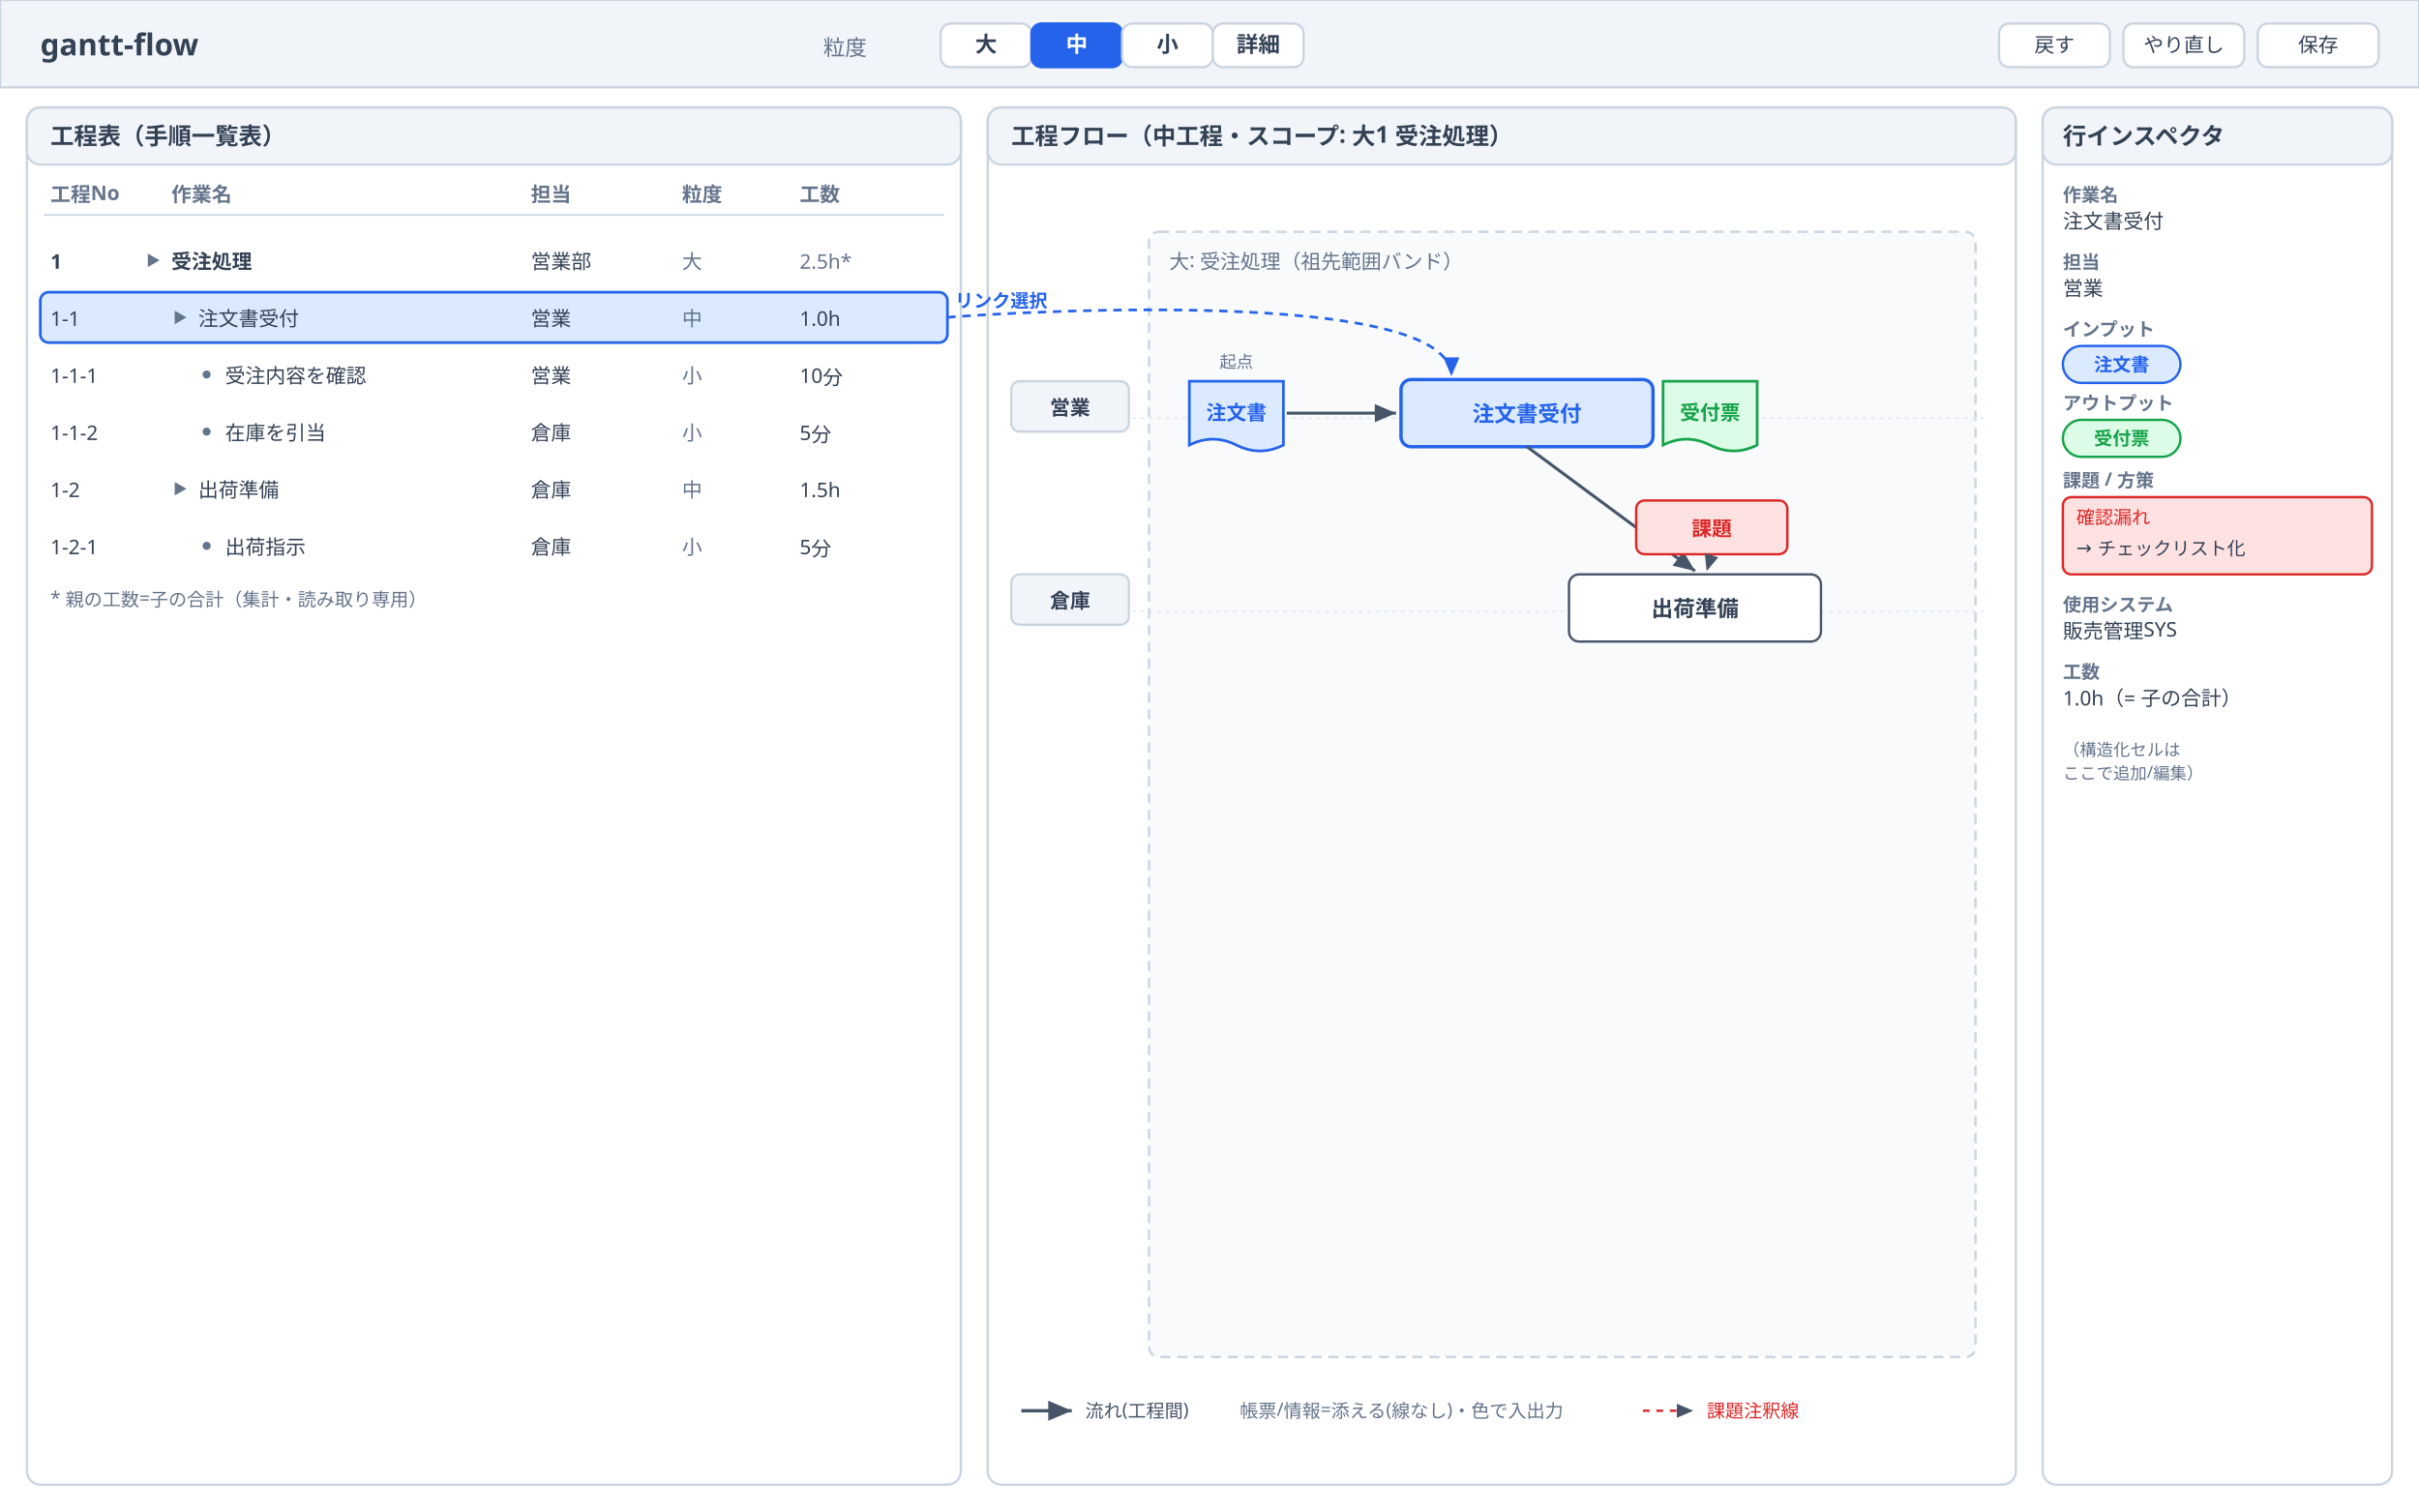
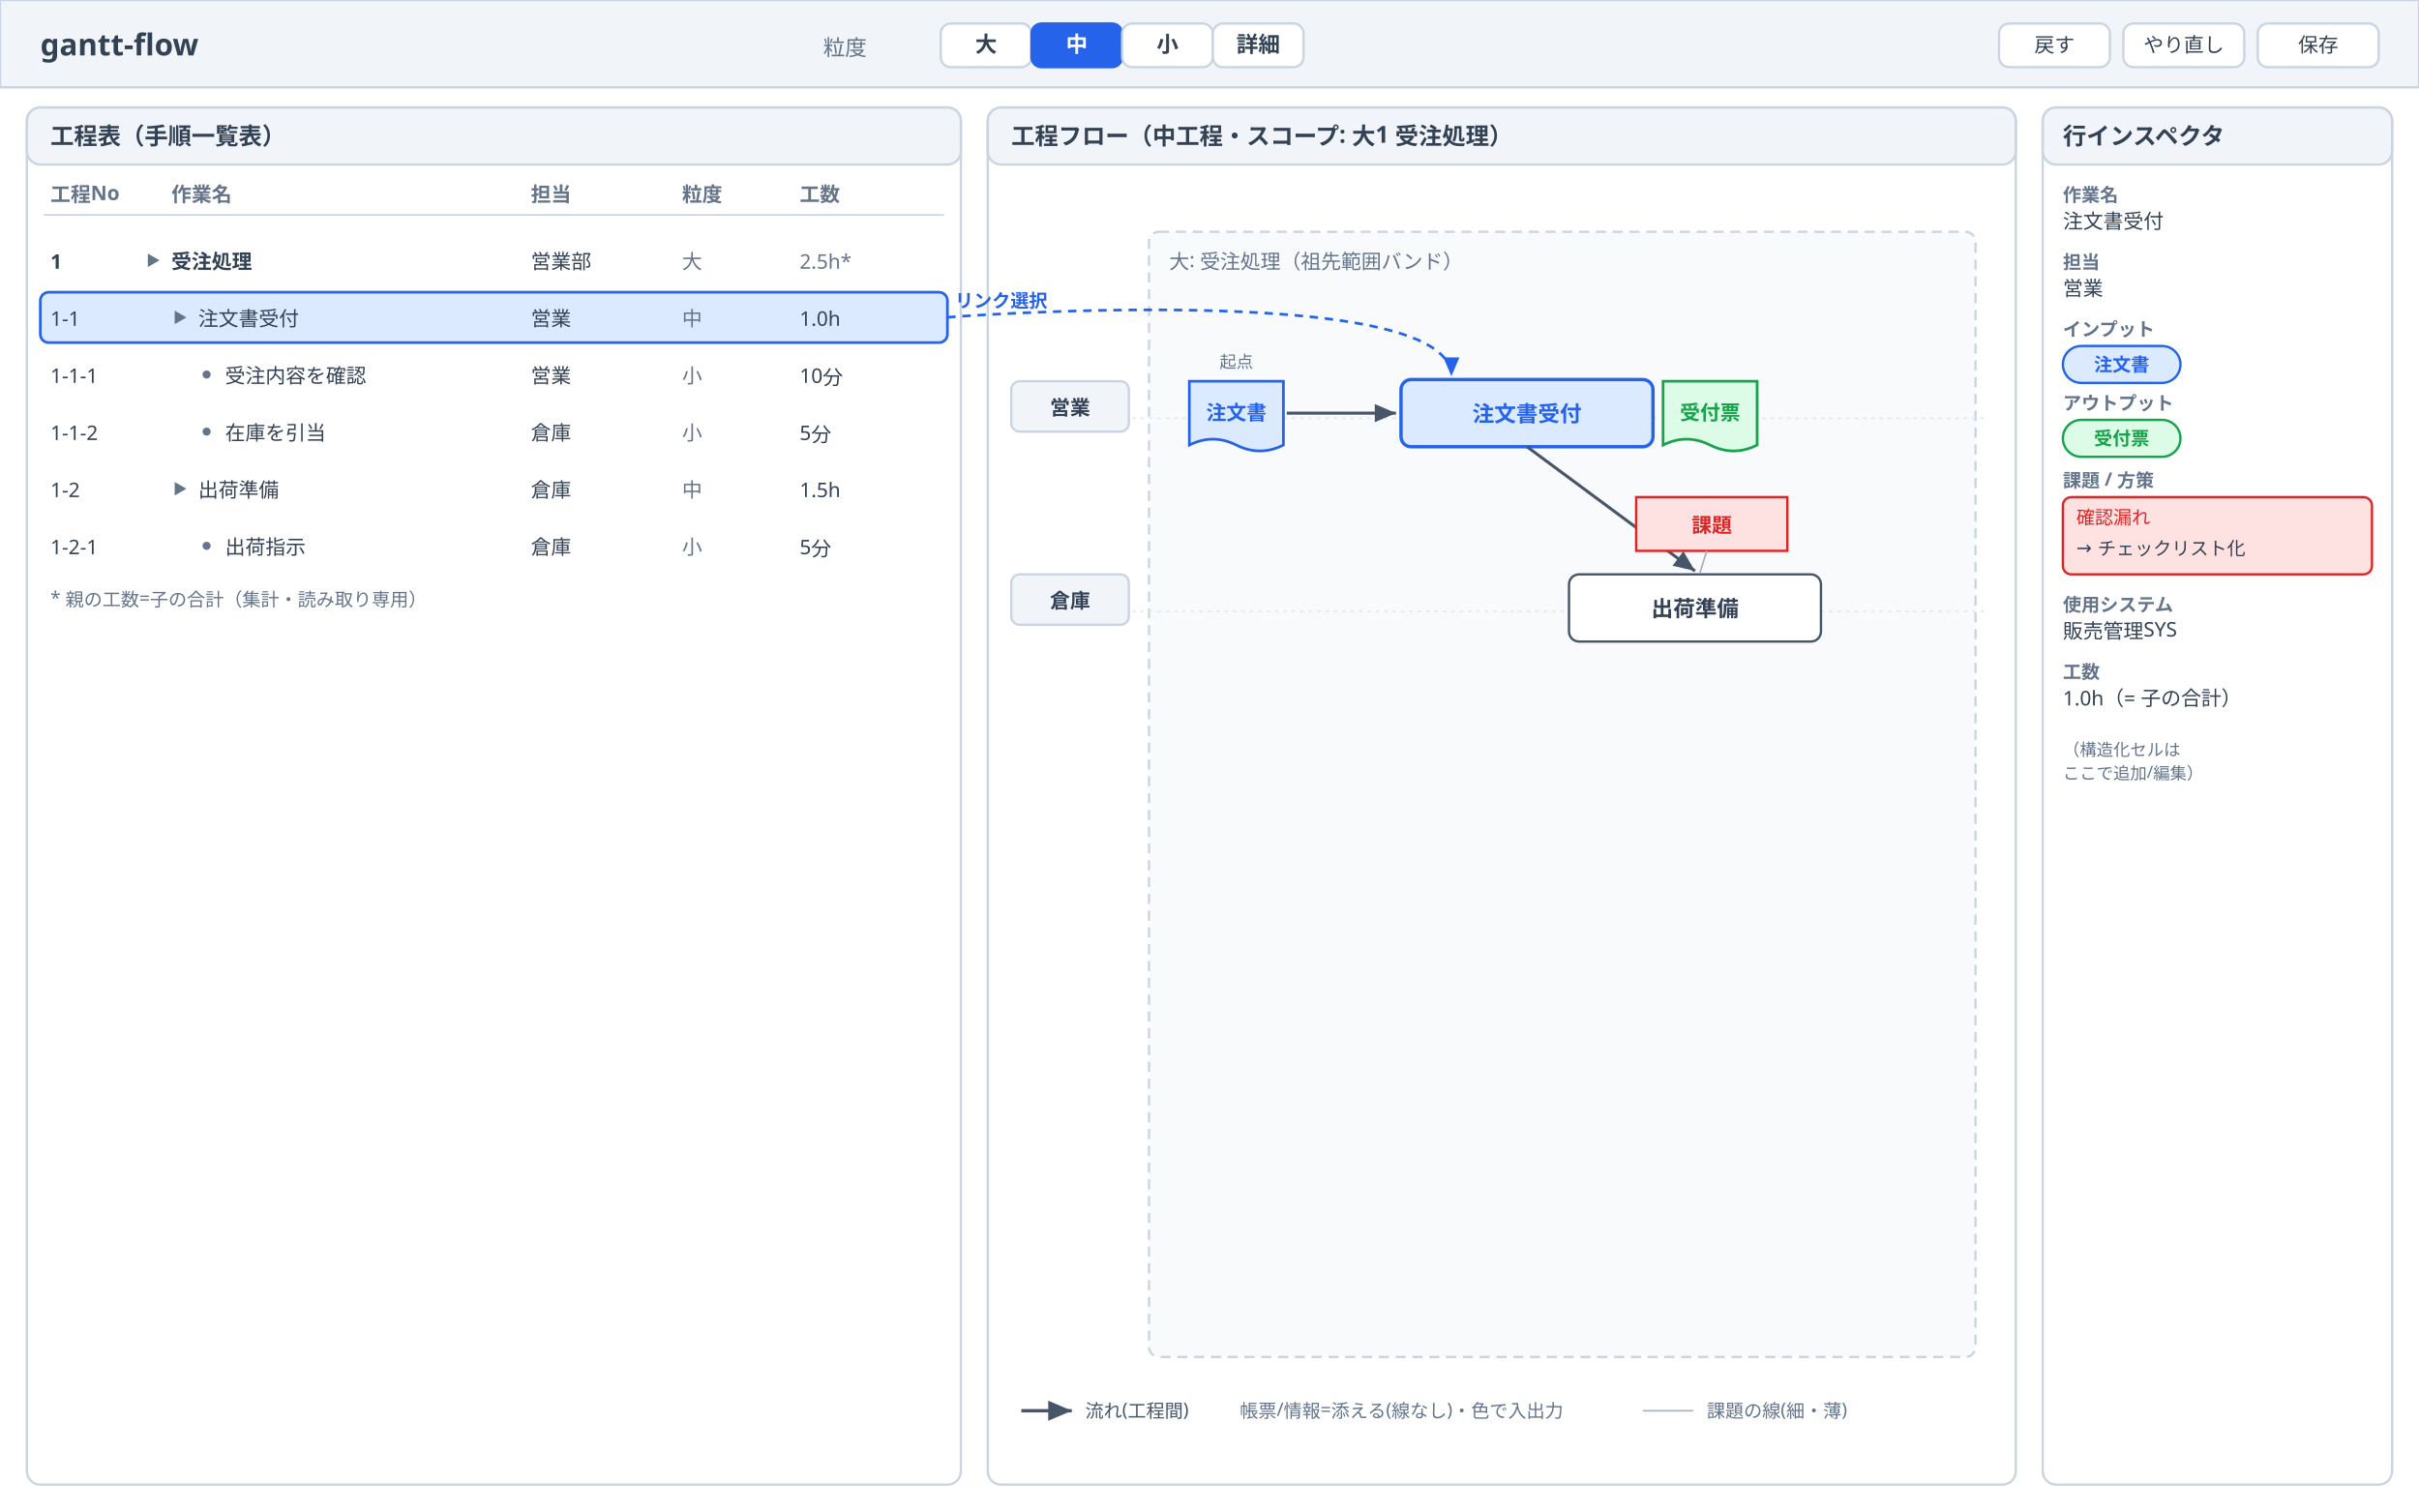
<svg xmlns="http://www.w3.org/2000/svg" width="1440" height="900" viewBox="0 0 1440 900">
  <defs>
    <marker id="arr" markerWidth="9" markerHeight="9" refX="7" refY="3" orient="auto" markerUnits="strokeWidth">
      <path d="M0,0 L7,3 L0,6 z" fill="#475569" />
    </marker>
    <marker id="arrB" markerWidth="9" markerHeight="9" refX="7" refY="3" orient="auto" markerUnits="strokeWidth">
      <path d="M0,0 L7,3 L0,6 z" fill="#2563eb" />
    </marker>
  </defs>
  <rect x="0" y="0" width="1440" height="900" rx="0" fill="#ffffff" stroke="#ffffff" stroke-width="1.4" />
  <rect x="0" y="0" width="1440" height="52" rx="0" fill="#f1f5f9" stroke="#cbd5e1" stroke-width="1.4" />
  <text x="24" y="33" font-family="IPAGothic, sans-serif" font-size="18" fill="#334155" font-weight="bold" text-anchor="start">gantt-flow</text>
  <text x="490" y="33" font-family="IPAGothic, sans-serif" font-size="13" fill="#64748b" font-weight="normal" text-anchor="start">粒度</text>
  <rect x="560" y="14" width="54" height="26" rx="6" fill="#ffffff" stroke="#cbd5e1" stroke-width="1.4" />
  <text x="587" y="31" font-family="IPAGothic, sans-serif" font-size="13" fill="#334155" font-weight="bold" text-anchor="middle">大</text>
  <rect x="614" y="14" width="54" height="26" rx="6" fill="#2563eb" stroke="#2563eb" stroke-width="1.4" />
  <text x="641" y="31" font-family="IPAGothic, sans-serif" font-size="13" fill="#ffffff" font-weight="bold" text-anchor="middle">中</text>
  <rect x="668" y="14" width="54" height="26" rx="6" fill="#ffffff" stroke="#cbd5e1" stroke-width="1.4" />
  <text x="695" y="31" font-family="IPAGothic, sans-serif" font-size="13" fill="#334155" font-weight="bold" text-anchor="middle">小</text>
  <rect x="722" y="14" width="54" height="26" rx="6" fill="#ffffff" stroke="#cbd5e1" stroke-width="1.4" />
  <text x="749" y="31" font-family="IPAGothic, sans-serif" font-size="13" fill="#334155" font-weight="bold" text-anchor="middle">詳細</text>
  <rect x="1344" y="14" width="72" height="26" rx="6" fill="#ffffff" stroke="#cbd5e1" stroke-width="1.4" />
  <text x="1380" y="31" font-family="IPAGothic, sans-serif" font-size="12" fill="#334155" font-weight="normal" text-anchor="middle">保存</text>
  <rect x="1190" y="14" width="66" height="26" rx="6" fill="#ffffff" stroke="#cbd5e1" stroke-width="1.4" />
  <text x="1223" y="31" font-family="IPAGothic, sans-serif" font-size="12" fill="#334155" font-weight="normal" text-anchor="middle">戻す</text>
  <rect x="1264" y="14" width="72" height="26" rx="6" fill="#ffffff" stroke="#cbd5e1" stroke-width="1.4" />
  <text x="1300" y="31" font-family="IPAGothic, sans-serif" font-size="12" fill="#334155" font-weight="normal" text-anchor="middle">やり直し</text>
  <rect x="16" y="64" width="556" height="820" rx="8" fill="#ffffff" stroke="#cbd5e1" stroke-width="1.4" />
  <rect x="16" y="64" width="556" height="34" rx="8" fill="#f1f5f9" stroke="#cbd5e1" stroke-width="1.4" />
  <text x="30" y="86" font-family="IPAGothic, sans-serif" font-size="14" fill="#334155" font-weight="bold" text-anchor="start">工程表（手順一覧表）</text>
  <text x="30" y="120" font-family="IPAGothic, sans-serif" font-size="12" fill="#64748b" font-weight="bold" text-anchor="start">工程No</text>
  <text x="102" y="120" font-family="IPAGothic, sans-serif" font-size="12" fill="#64748b" font-weight="bold" text-anchor="start">作業名</text>
  <text x="316" y="120" font-family="IPAGothic, sans-serif" font-size="12" fill="#64748b" font-weight="bold" text-anchor="start">担当</text>
  <text x="406" y="120" font-family="IPAGothic, sans-serif" font-size="12" fill="#64748b" font-weight="bold" text-anchor="start">粒度</text>
  <text x="476" y="120" font-family="IPAGothic, sans-serif" font-size="12" fill="#64748b" font-weight="bold" text-anchor="start">工数</text>
  <line x1="26" y1="128" x2="562" y2="128" stroke="#cbd5e1" stroke-width="1" />
  <text x="30" y="160" font-family="IPAGothic, sans-serif" font-size="12" fill="#334155" font-weight="bold" text-anchor="start">1</text>
  <polygon points="88,151 88,159 95,155" fill="#64748b" />
  <text x="102" y="160" font-family="IPAGothic, sans-serif" font-size="12" fill="#334155" font-weight="bold" text-anchor="start">受注処理</text>
  <text x="316" y="160" font-family="IPAGothic, sans-serif" font-size="12" fill="#334155" font-weight="normal" text-anchor="start">営業部</text>
  <text x="406" y="160" font-family="IPAGothic, sans-serif" font-size="12" fill="#64748b" font-weight="normal" text-anchor="start">大</text>
  <text x="476" y="160" font-family="IPAGothic, sans-serif" font-size="12" fill="#64748b" font-weight="normal" text-anchor="start">2.5h*</text>
  <rect x="24" y="174" width="540" height="30" rx="5" fill="#dbeafe" stroke="#2563eb" stroke-width="1.6" />
  <text x="30" y="194" font-family="IPAGothic, sans-serif" font-size="12" fill="#334155" font-weight="normal" text-anchor="start">1-1</text>
  <polygon points="104,185 104,193 111,189" fill="#64748b" />
  <text x="118" y="194" font-family="IPAGothic, sans-serif" font-size="12" fill="#334155" font-weight="normal" text-anchor="start">注文書受付</text>
  <text x="316" y="194" font-family="IPAGothic, sans-serif" font-size="12" fill="#334155" font-weight="normal" text-anchor="start">営業</text>
  <text x="406" y="194" font-family="IPAGothic, sans-serif" font-size="12" fill="#64748b" font-weight="normal" text-anchor="start">中</text>
  <text x="476" y="194" font-family="IPAGothic, sans-serif" font-size="12" fill="#334155" font-weight="normal" text-anchor="start">1.0h</text>
  <text x="30" y="228" font-family="IPAGothic, sans-serif" font-size="12" fill="#334155" font-weight="normal" text-anchor="start">1-1-1</text>
  <circle cx="123" cy="223" r="2.4" fill="#64748b" />
  <text x="134" y="228" font-family="IPAGothic, sans-serif" font-size="12" fill="#334155" font-weight="normal" text-anchor="start">受注内容を確認</text>
  <text x="316" y="228" font-family="IPAGothic, sans-serif" font-size="12" fill="#334155" font-weight="normal" text-anchor="start">営業</text>
  <text x="406" y="228" font-family="IPAGothic, sans-serif" font-size="12" fill="#64748b" font-weight="normal" text-anchor="start">小</text>
  <text x="476" y="228" font-family="IPAGothic, sans-serif" font-size="12" fill="#334155" font-weight="normal" text-anchor="start">10分</text>
  <text x="30" y="262" font-family="IPAGothic, sans-serif" font-size="12" fill="#334155" font-weight="normal" text-anchor="start">1-1-2</text>
  <circle cx="123" cy="257" r="2.4" fill="#64748b" />
  <text x="134" y="262" font-family="IPAGothic, sans-serif" font-size="12" fill="#334155" font-weight="normal" text-anchor="start">在庫を引当</text>
  <text x="316" y="262" font-family="IPAGothic, sans-serif" font-size="12" fill="#334155" font-weight="normal" text-anchor="start">倉庫</text>
  <text x="406" y="262" font-family="IPAGothic, sans-serif" font-size="12" fill="#64748b" font-weight="normal" text-anchor="start">小</text>
  <text x="476" y="262" font-family="IPAGothic, sans-serif" font-size="12" fill="#334155" font-weight="normal" text-anchor="start">5分</text>
  <text x="30" y="296" font-family="IPAGothic, sans-serif" font-size="12" fill="#334155" font-weight="normal" text-anchor="start">1-2</text>
  <polygon points="104,287 104,295 111,291" fill="#64748b" />
  <text x="118" y="296" font-family="IPAGothic, sans-serif" font-size="12" fill="#334155" font-weight="normal" text-anchor="start">出荷準備</text>
  <text x="316" y="296" font-family="IPAGothic, sans-serif" font-size="12" fill="#334155" font-weight="normal" text-anchor="start">倉庫</text>
  <text x="406" y="296" font-family="IPAGothic, sans-serif" font-size="12" fill="#64748b" font-weight="normal" text-anchor="start">中</text>
  <text x="476" y="296" font-family="IPAGothic, sans-serif" font-size="12" fill="#334155" font-weight="normal" text-anchor="start">1.5h</text>
  <text x="30" y="330" font-family="IPAGothic, sans-serif" font-size="12" fill="#334155" font-weight="normal" text-anchor="start">1-2-1</text>
  <circle cx="123" cy="325" r="2.4" fill="#64748b" />
  <text x="134" y="330" font-family="IPAGothic, sans-serif" font-size="12" fill="#334155" font-weight="normal" text-anchor="start">出荷指示</text>
  <text x="316" y="330" font-family="IPAGothic, sans-serif" font-size="12" fill="#334155" font-weight="normal" text-anchor="start">倉庫</text>
  <text x="406" y="330" font-family="IPAGothic, sans-serif" font-size="12" fill="#64748b" font-weight="normal" text-anchor="start">小</text>
  <text x="476" y="330" font-family="IPAGothic, sans-serif" font-size="12" fill="#334155" font-weight="normal" text-anchor="start">5分</text>
  <text x="30" y="360" font-family="IPAGothic, sans-serif" font-size="11" fill="#64748b" font-weight="normal" text-anchor="start">* 親の工数=子の合計（集計・読み取り専用）</text>
  <rect x="588" y="64" width="612" height="820" rx="8" fill="#ffffff" stroke="#cbd5e1" stroke-width="1.4" />
  <rect x="588" y="64" width="612" height="34" rx="8" fill="#f1f5f9" stroke="#cbd5e1" stroke-width="1.4" />
  <text x="602" y="86" font-family="IPAGothic, sans-serif" font-size="14" fill="#334155" font-weight="bold" text-anchor="start">工程フロー（中工程・スコープ: 大1 受注処理）</text>
  <rect x="684" y="138" width="492" height="670" rx="6" fill="#f8fafc" stroke="#cbd5e1" stroke-width="1.4" stroke-dasharray="6 4" />
  <text x="696" y="160" font-family="IPAGothic, sans-serif" font-size="12" fill="#64748b" font-weight="normal" text-anchor="start">大: 受注処理（祖先範囲バンド）</text>
  <line x1="604" y1="249" x2="1184" y2="249" stroke="#e2e8f0" stroke-width="1" stroke-dasharray="2 3" />
  <rect x="602" y="227" width="70" height="30" rx="5" fill="#f1f5f9" stroke="#cbd5e1" stroke-width="1.4" />
  <text x="637" y="247" font-family="IPAGothic, sans-serif" font-size="12" fill="#334155" font-weight="bold" text-anchor="middle">営業</text>
  <line x1="604" y1="364" x2="1184" y2="364" stroke="#e2e8f0" stroke-width="1" stroke-dasharray="2 3" />
  <rect x="602" y="342" width="70" height="30" rx="5" fill="#f1f5f9" stroke="#cbd5e1" stroke-width="1.4" />
  <text x="637" y="362" font-family="IPAGothic, sans-serif" font-size="12" fill="#334155" font-weight="bold" text-anchor="middle">倉庫</text>
  <path d="M708,227 h56 v38 q-14.0,7 -28.0,0 q-14.0,-7 -28.0,0 z" fill="#dbeafe" stroke="#2563eb" stroke-width="1.6" />
  <text x="736.0" y="250.0" font-family="IPAGothic, sans-serif" font-size="12" fill="#2563eb" font-weight="bold" text-anchor="middle">注文書</text>
  <text x="736" y="219" font-family="IPAGothic, sans-serif" font-size="10" fill="#64748b" font-weight="normal" text-anchor="middle">起点</text>
  <line x1="766" y1="246" x2="831" y2="246" stroke="#475569" stroke-width="1.8" marker-end="url(#arr)" />
  <rect x="834" y="226" width="150" height="40" rx="6" fill="#dbeafe" stroke="#2563eb" stroke-width="2" />
  <text x="909" y="251" font-family="IPAGothic, sans-serif" font-size="13" fill="#2563eb" font-weight="bold" text-anchor="middle">注文書受付</text>
  <path d="M990,227 h56 v38 q-14.0,7 -28.0,0 q-14.0,-7 -28.0,0 z" fill="#dcfce7" stroke="#16a34a" stroke-width="1.6" />
  <text x="1018.0" y="250.0" font-family="IPAGothic, sans-serif" font-size="12" fill="#16a34a" font-weight="bold" text-anchor="middle">受付票</text>
  <line x1="909" y1="266" x2="1009" y2="340" stroke="#475569" stroke-width="1.8" marker-end="url(#arr)" />
  <rect x="934" y="342" width="150" height="40" rx="6" fill="#ffffff" stroke="#475569" stroke-width="1.4" />
  <text x="1009" y="367" font-family="IPAGothic, sans-serif" font-size="13" fill="#334155" font-weight="bold" text-anchor="middle">出荷準備</text>
-   <rect x="974" y="298" width="90" height="32" rx="5" fill="#fee2e2" stroke="#dc2626" stroke-width="1.4" />
-   <text x="1019" y="319" font-family="IPAGothic, sans-serif" font-size="12" fill="#dc2626" font-weight="bold" text-anchor="middle">課題</text>
-   <line x1="1019" y1="330" x2="1016" y2="340" stroke="#dc2626" stroke-width="1.4" marker-end="url(#arr)" stroke-dasharray="3 3" />
+   <rect x="974" y="296" width="90" height="32" rx="0" fill="#fee2e2" stroke="#dc2626" stroke-width="1.4" />
+   <text x="1019" y="317" font-family="IPAGothic, sans-serif" font-size="12" fill="#dc2626" font-weight="bold" text-anchor="middle">課題</text>
+   <line x1="1016" y1="328" x2="1012" y2="341" stroke="#aab2bd" stroke-width="1.0" />
  <line x1="608" y1="840" x2="638" y2="840" stroke="#475569" stroke-width="2" marker-end="url(#arr)" />
  <text x="646" y="844" font-family="IPAGothic, sans-serif" font-size="11" fill="#475569" font-weight="normal" text-anchor="start">流れ(工程間)</text>
  <text x="738" y="844" font-family="IPAGothic, sans-serif" font-size="11" fill="#64748b" font-weight="normal" text-anchor="start">帳票/情報=添える(線なし)・色で入出力</text>
-   <line x1="978" y1="840" x2="1008" y2="840" stroke="#dc2626" stroke-width="1.4" marker-end="url(#arr)" stroke-dasharray="4 4" />
-   <text x="1016" y="844" font-family="IPAGothic, sans-serif" font-size="11" fill="#dc2626" font-weight="normal" text-anchor="start">課題注釈線</text>
+   <line x1="978" y1="840" x2="1008" y2="840" stroke="#aab2bd" stroke-width="1.0" />
+   <text x="1016" y="844" font-family="IPAGothic, sans-serif" font-size="11" fill="#64748b" font-weight="normal" text-anchor="start">課題の線(細・薄)</text>
  <path d="M564,189.0 C558,189.0 864,166 864,224" fill="none" stroke="#2563eb" stroke-width="1.6" stroke-dasharray="5 4" marker-end="url(#arrB)" />
  <text x="596" y="183.0" font-family="IPAGothic, sans-serif" font-size="11" fill="#2563eb" font-weight="bold" text-anchor="middle">リンク選択</text>
  <rect x="1216" y="64" width="208" height="820" rx="8" fill="#ffffff" stroke="#cbd5e1" stroke-width="1.4" />
  <rect x="1216" y="64" width="208" height="34" rx="8" fill="#f1f5f9" stroke="#cbd5e1" stroke-width="1.4" />
  <text x="1228" y="86" font-family="IPAGothic, sans-serif" font-size="14" fill="#334155" font-weight="bold" text-anchor="start">行インスペクタ</text>
  <text x="1228" y="120" font-family="IPAGothic, sans-serif" font-size="11" fill="#64748b" font-weight="bold" text-anchor="start">作業名</text>
  <text x="1228" y="136" font-family="IPAGothic, sans-serif" font-size="12" fill="#334155" font-weight="normal" text-anchor="start">注文書受付</text>
  <text x="1228" y="160" font-family="IPAGothic, sans-serif" font-size="11" fill="#64748b" font-weight="bold" text-anchor="start">担当</text>
  <text x="1228" y="176" font-family="IPAGothic, sans-serif" font-size="12" fill="#334155" font-weight="normal" text-anchor="start">営業</text>
  <text x="1228" y="200" font-family="IPAGothic, sans-serif" font-size="11" fill="#64748b" font-weight="bold" text-anchor="start">インプット</text>
  <rect x="1228" y="206" width="70" height="22" rx="11.0" fill="#dbeafe" stroke="#2563eb" stroke-width="1.4" />
  <text x="1263.0" y="221.0" font-family="IPAGothic, sans-serif" font-size="11" fill="#2563eb" font-weight="bold" text-anchor="middle">注文書</text>
  <text x="1228" y="244" font-family="IPAGothic, sans-serif" font-size="11" fill="#64748b" font-weight="bold" text-anchor="start">アウトプット</text>
  <rect x="1228" y="250" width="70" height="22" rx="11.0" fill="#dcfce7" stroke="#16a34a" stroke-width="1.4" />
  <text x="1263.0" y="265.0" font-family="IPAGothic, sans-serif" font-size="11" fill="#16a34a" font-weight="bold" text-anchor="middle">受付票</text>
  <text x="1228" y="290" font-family="IPAGothic, sans-serif" font-size="11" fill="#64748b" font-weight="bold" text-anchor="start">課題 / 方策</text>
  <rect x="1228" y="296" width="184" height="46" rx="5" fill="#fee2e2" stroke="#dc2626" stroke-width="1.4" />
  <text x="1236" y="312" font-family="IPAGothic, sans-serif" font-size="11" fill="#dc2626" font-weight="normal" text-anchor="start">確認漏れ</text>
  <text x="1236" y="330" font-family="IPAGothic, sans-serif" font-size="11" fill="#334155" font-weight="normal" text-anchor="start">→ チェックリスト化</text>
  <text x="1228" y="364" font-family="IPAGothic, sans-serif" font-size="11" fill="#64748b" font-weight="bold" text-anchor="start">使用システム</text>
  <text x="1228" y="380" font-family="IPAGothic, sans-serif" font-size="12" fill="#334155" font-weight="normal" text-anchor="start">販売管理SYS</text>
  <text x="1228" y="404" font-family="IPAGothic, sans-serif" font-size="11" fill="#64748b" font-weight="bold" text-anchor="start">工数</text>
  <text x="1228" y="420" font-family="IPAGothic, sans-serif" font-size="12" fill="#334155" font-weight="normal" text-anchor="start">1.0h（= 子の合計）</text>
  <text x="1228" y="450" font-family="IPAGothic, sans-serif" font-size="10" fill="#64748b" font-weight="normal" text-anchor="start">（構造化セルは</text>
  <text x="1228" y="464" font-family="IPAGothic, sans-serif" font-size="10" fill="#64748b" font-weight="normal" text-anchor="start"> ここで追加/編集）</text>
</svg>
